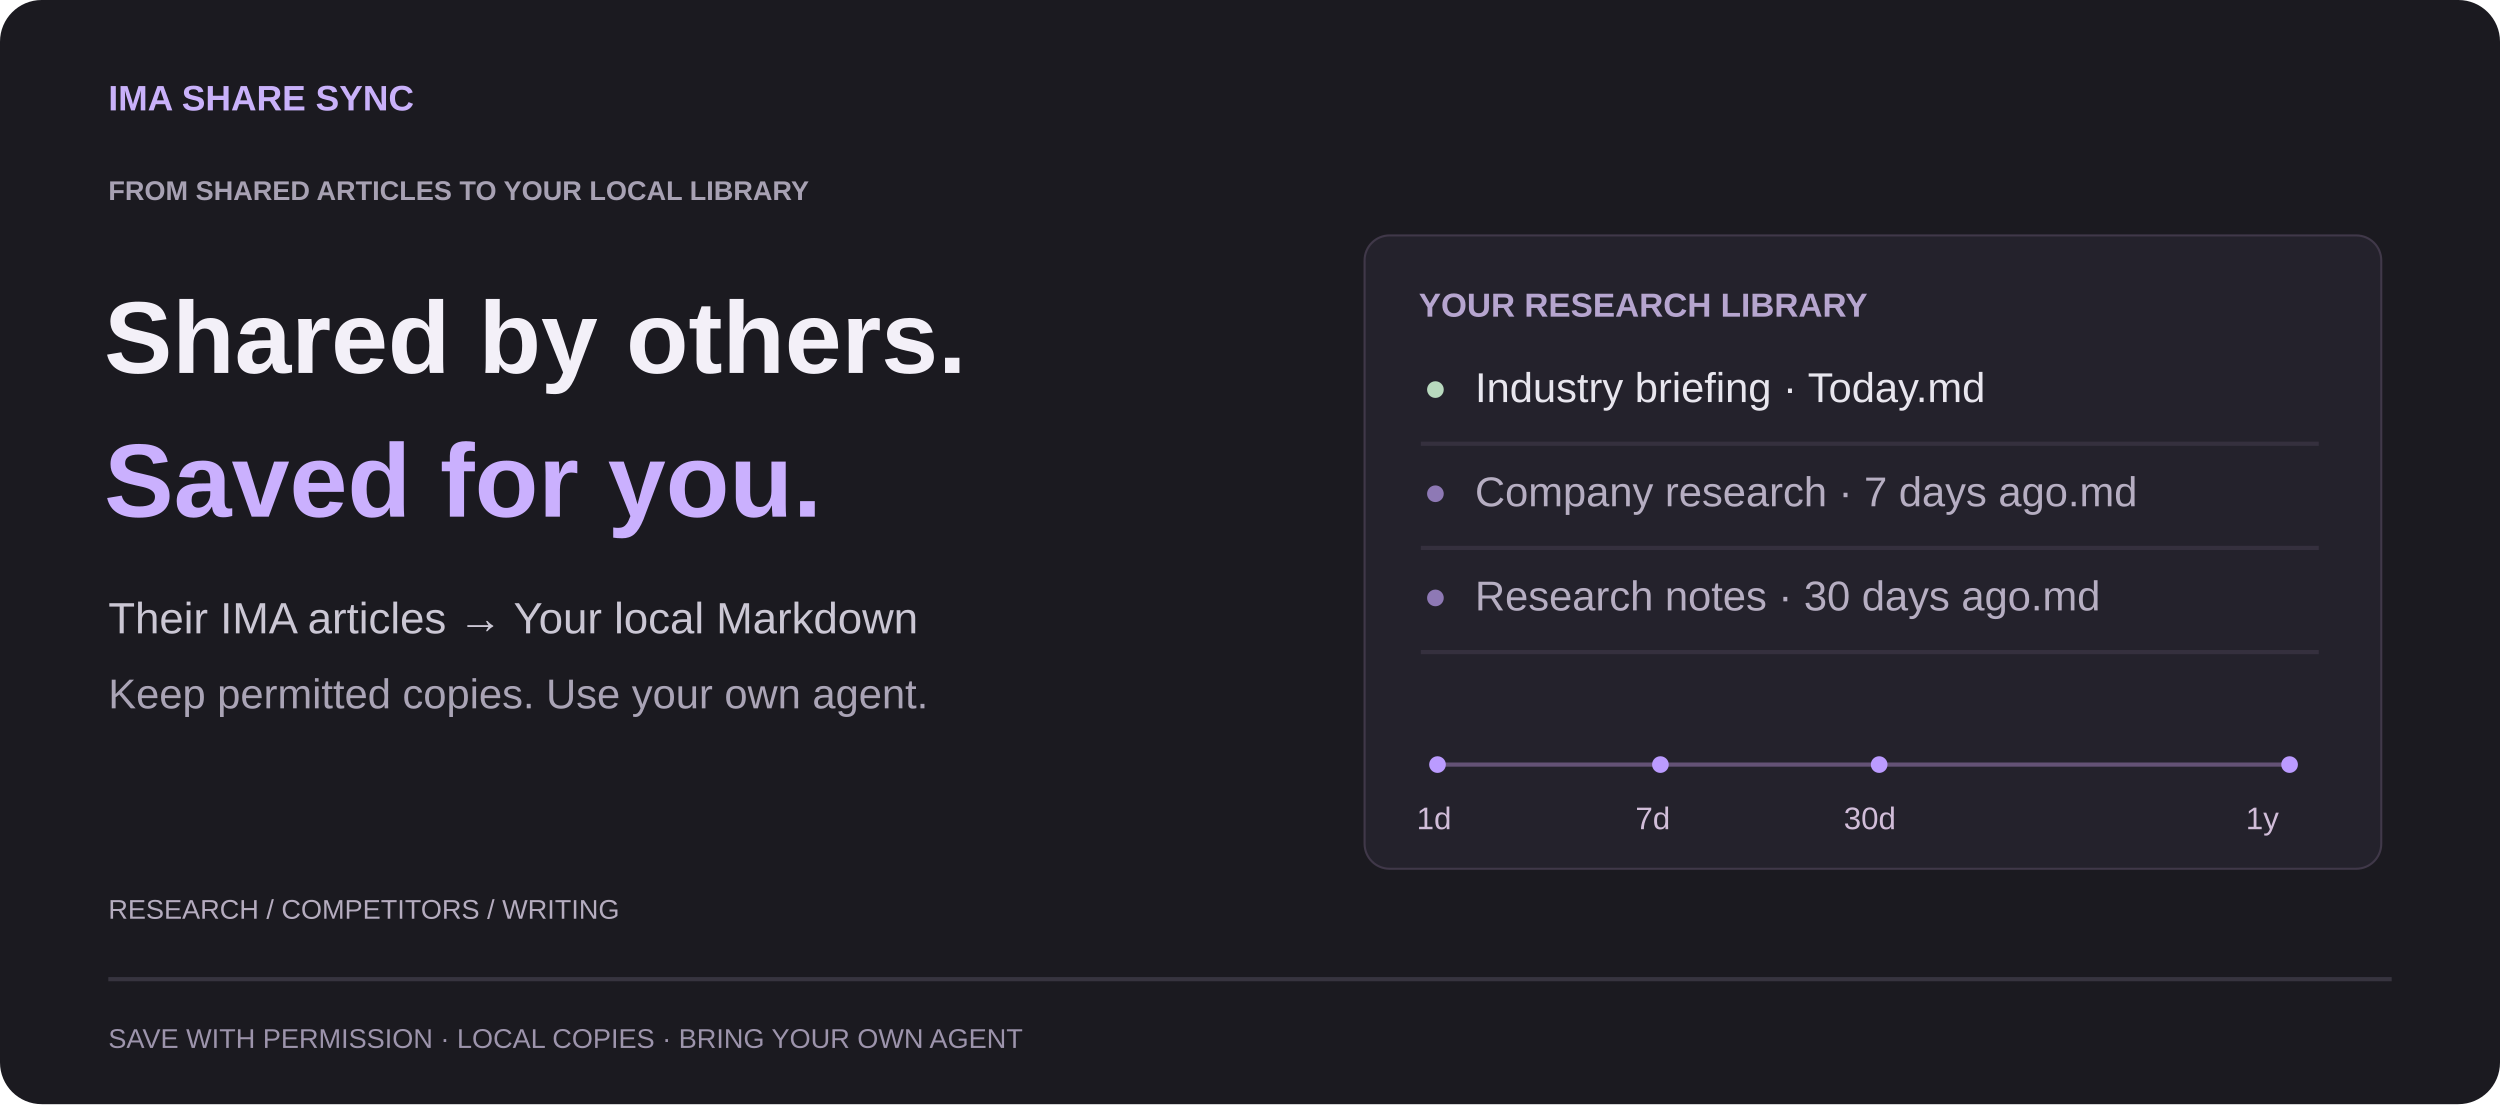
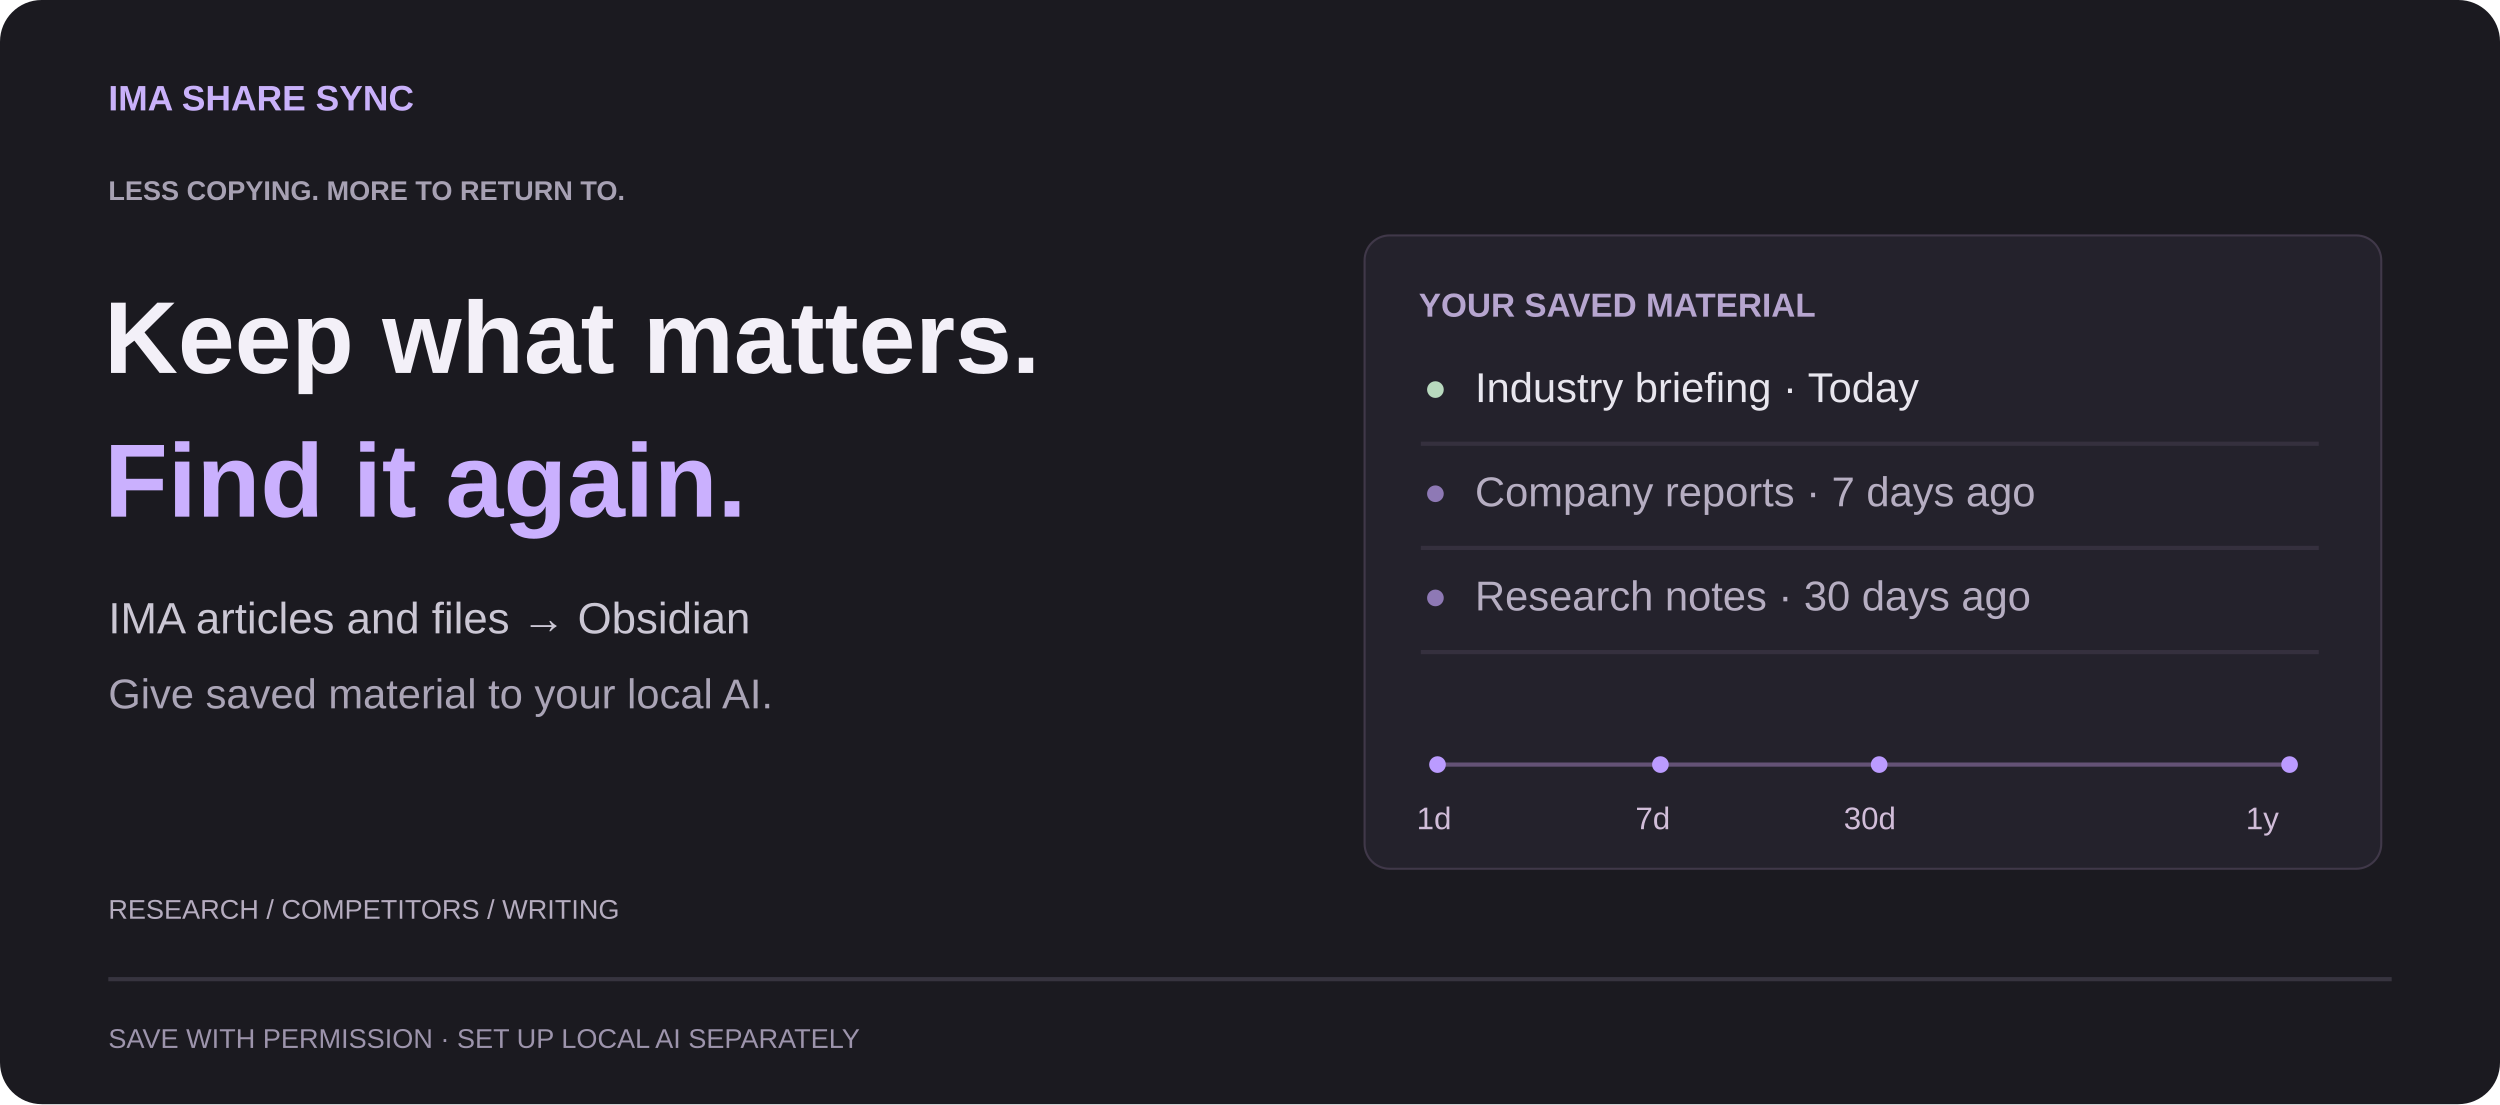
<svg xmlns="http://www.w3.org/2000/svg" width="1200" height="530" viewBox="0 0 1200 530" role="img" aria-labelledby="title desc">
  <rect x="0" y="0" width="1200" height="530" rx="20" fill="#1B1A20" stroke="none" />
  <g font-family="Segoe UI, Microsoft YaHei, Arial, sans-serif">
    <text x="52" y="53" font-size="17" fill="#C9B1FA" font-weight="600">IMA SHARE SYNC</text>
-     <text x="52" y="96" font-size="13" fill="#A7A1B3" font-weight="600">FROM SHARED ARTICLES TO YOUR LOCAL LIBRARY</text>
-     <text x="50" y="179" font-size="49" fill="#F3F0F8" font-weight="600">Shared by others.</text>
-     <text x="50" y="248" font-size="50" fill="#CAB0FE" font-weight="600">Saved for you.</text>
-     <text x="52" y="304" font-size="21" fill="#CBC7D4" font-weight="400">Their IMA articles → Your local Markdown</text>
-     <text x="52" y="340" font-size="20" fill="#AAA4B6" font-weight="400">Keep permitted copies. Use your own agent.</text>
+     <text x="52" y="96" font-size="13" fill="#A7A1B3" font-weight="600">LESS COPYING. MORE TO RETURN TO.</text>
+     <text x="50" y="179" font-size="49" fill="#F3F0F8" font-weight="600">Keep what matters.</text>
+     <text x="50" y="248" font-size="50" fill="#CAB0FE" font-weight="600">Find it again.</text>
+     <text x="52" y="304" font-size="21" fill="#CBC7D4" font-weight="400">IMA articles and files → Obsidian</text>
+     <text x="52" y="340" font-size="20" fill="#AAA4B6" font-weight="400">Give saved material to your local AI.</text>
    <text x="52" y="441" font-size="13" fill="#B5ACBF" font-weight="500">RESEARCH   /   COMPETITORS   /   WRITING</text>
    <rect x="655" y="113" width="488" height="304" rx="12" fill="#24222C" stroke="#403849" />
-     <text x="681" y="152" font-size="16" fill="#B6A5CF" font-weight="600">YOUR RESEARCH LIBRARY</text>
+     <text x="681" y="152" font-size="16" fill="#B6A5CF" font-weight="600">YOUR SAVED MATERIAL</text>
    <path d="M682 213L1113 213" fill="none" stroke="#35303E" stroke-width="2" />
    <circle cx="689" cy="187" r="4" fill="#B8D9BE" />
-     <text x="708" y="193" font-size="20" fill="#E8E6EE" font-weight="400">Industry briefing · Today.md</text>
+     <text x="708" y="193" font-size="20" fill="#E8E6EE" font-weight="400">Industry briefing · Today</text>
    <path d="M682 263L1113 263" fill="none" stroke="#35303E" stroke-width="2" />
    <circle cx="689" cy="237" r="4" fill="#8E79B5" />
-     <text x="708" y="243" font-size="20" fill="#B6AEC2" font-weight="400">Company research · 7 days ago.md</text>
+     <text x="708" y="243" font-size="20" fill="#B6AEC2" font-weight="400">Company reports · 7 days ago</text>
    <path d="M682 313L1113 313" fill="none" stroke="#35303E" stroke-width="2" />
    <circle cx="689" cy="287" r="4" fill="#8E79B5" />
-     <text x="708" y="293" font-size="20" fill="#B6AEC2" font-weight="400">Research notes · 30 days ago.md</text>
+     <text x="708" y="293" font-size="20" fill="#B6AEC2" font-weight="400">Research notes · 30 days ago</text>
    <path d="M690 367L1099 367" fill="none" stroke="#645276" stroke-width="2" />
    <circle cx="690" cy="367" r="4" fill="#BB9BFF" />
    <circle cx="797" cy="367" r="4" fill="#BB9BFF" />
    <circle cx="902" cy="367" r="4" fill="#BB9BFF" />
    <circle cx="1099" cy="367" r="4" fill="#BB9BFF" />
    <text x="680" y="398" font-size="15" fill="#D1BDD9" font-weight="400">1d</text>
    <text x="785" y="398" font-size="15" fill="#D1BDD9" font-weight="400">7d</text>
    <text x="885" y="398" font-size="15" fill="#D1BDD9" font-weight="400">30d</text>
    <text x="1078" y="398" font-size="15" fill="#D1BDD9" font-weight="400">1y</text>
    <path d="M52 470L1148 470" fill="none" stroke="#37343F" stroke-width="2" />
-     <text x="52" y="503" font-size="13" fill="#9D94AC" font-weight="400">SAVE WITH PERMISSION  ·  LOCAL COPIES  ·  BRING YOUR OWN AGENT</text>
+     <text x="52" y="503" font-size="13" fill="#9D94AC" font-weight="400">SAVE WITH PERMISSION  ·  SET UP LOCAL AI SEPARATELY</text>
  </g>
</svg>
